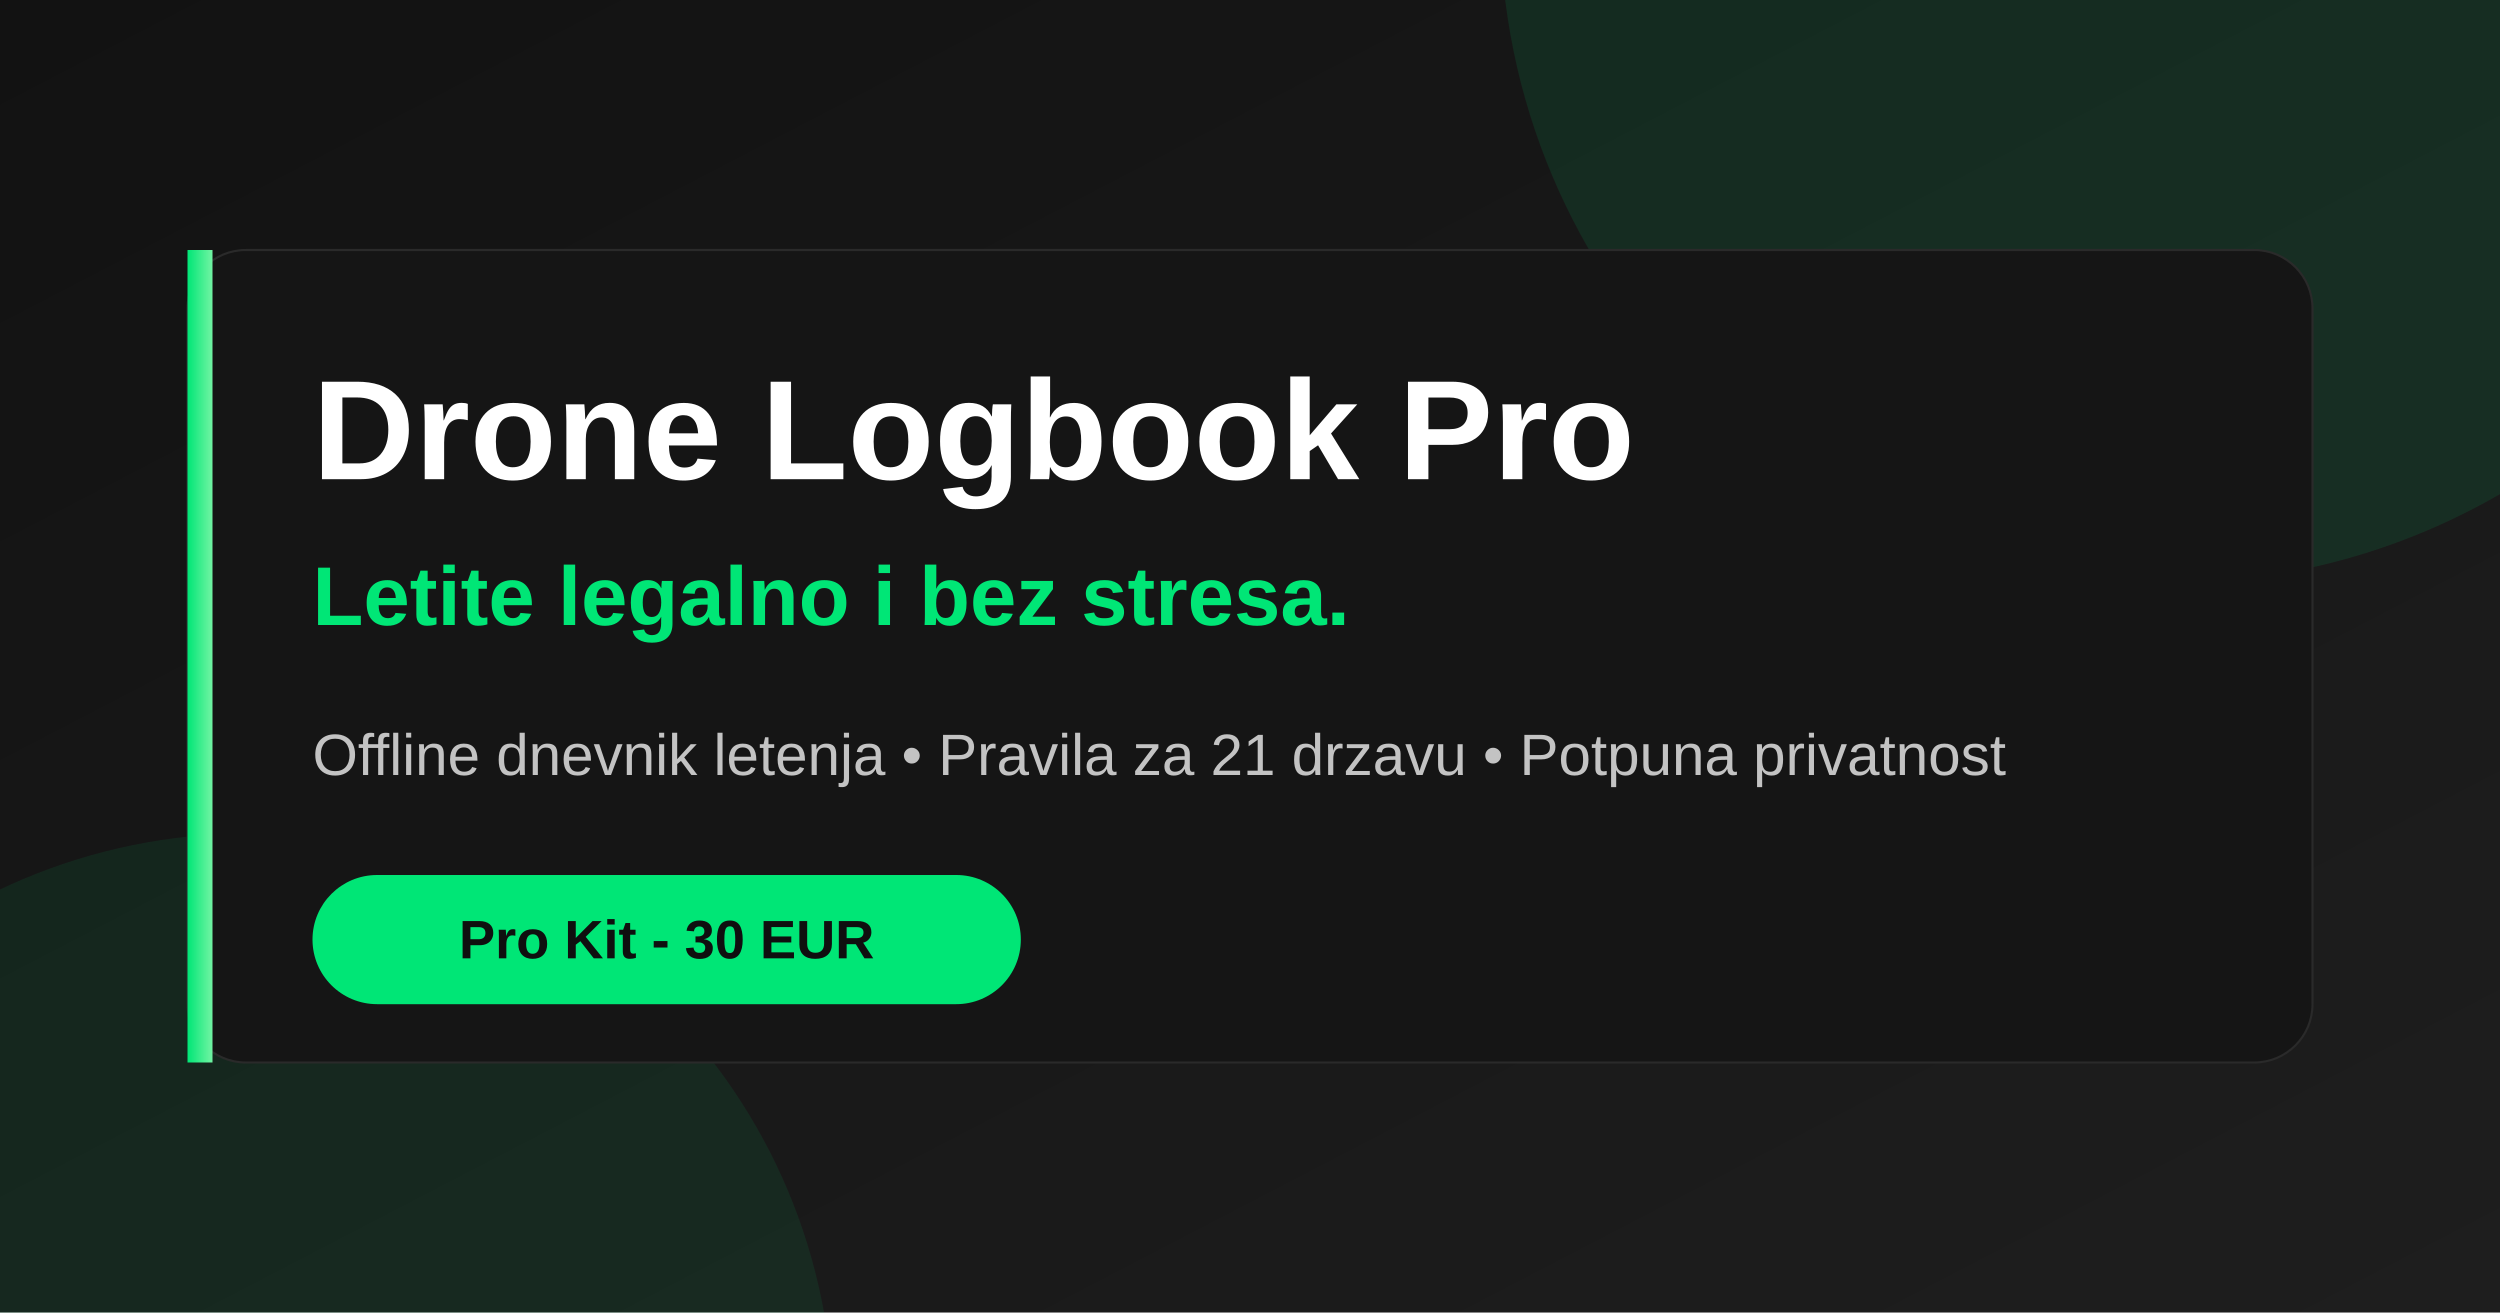
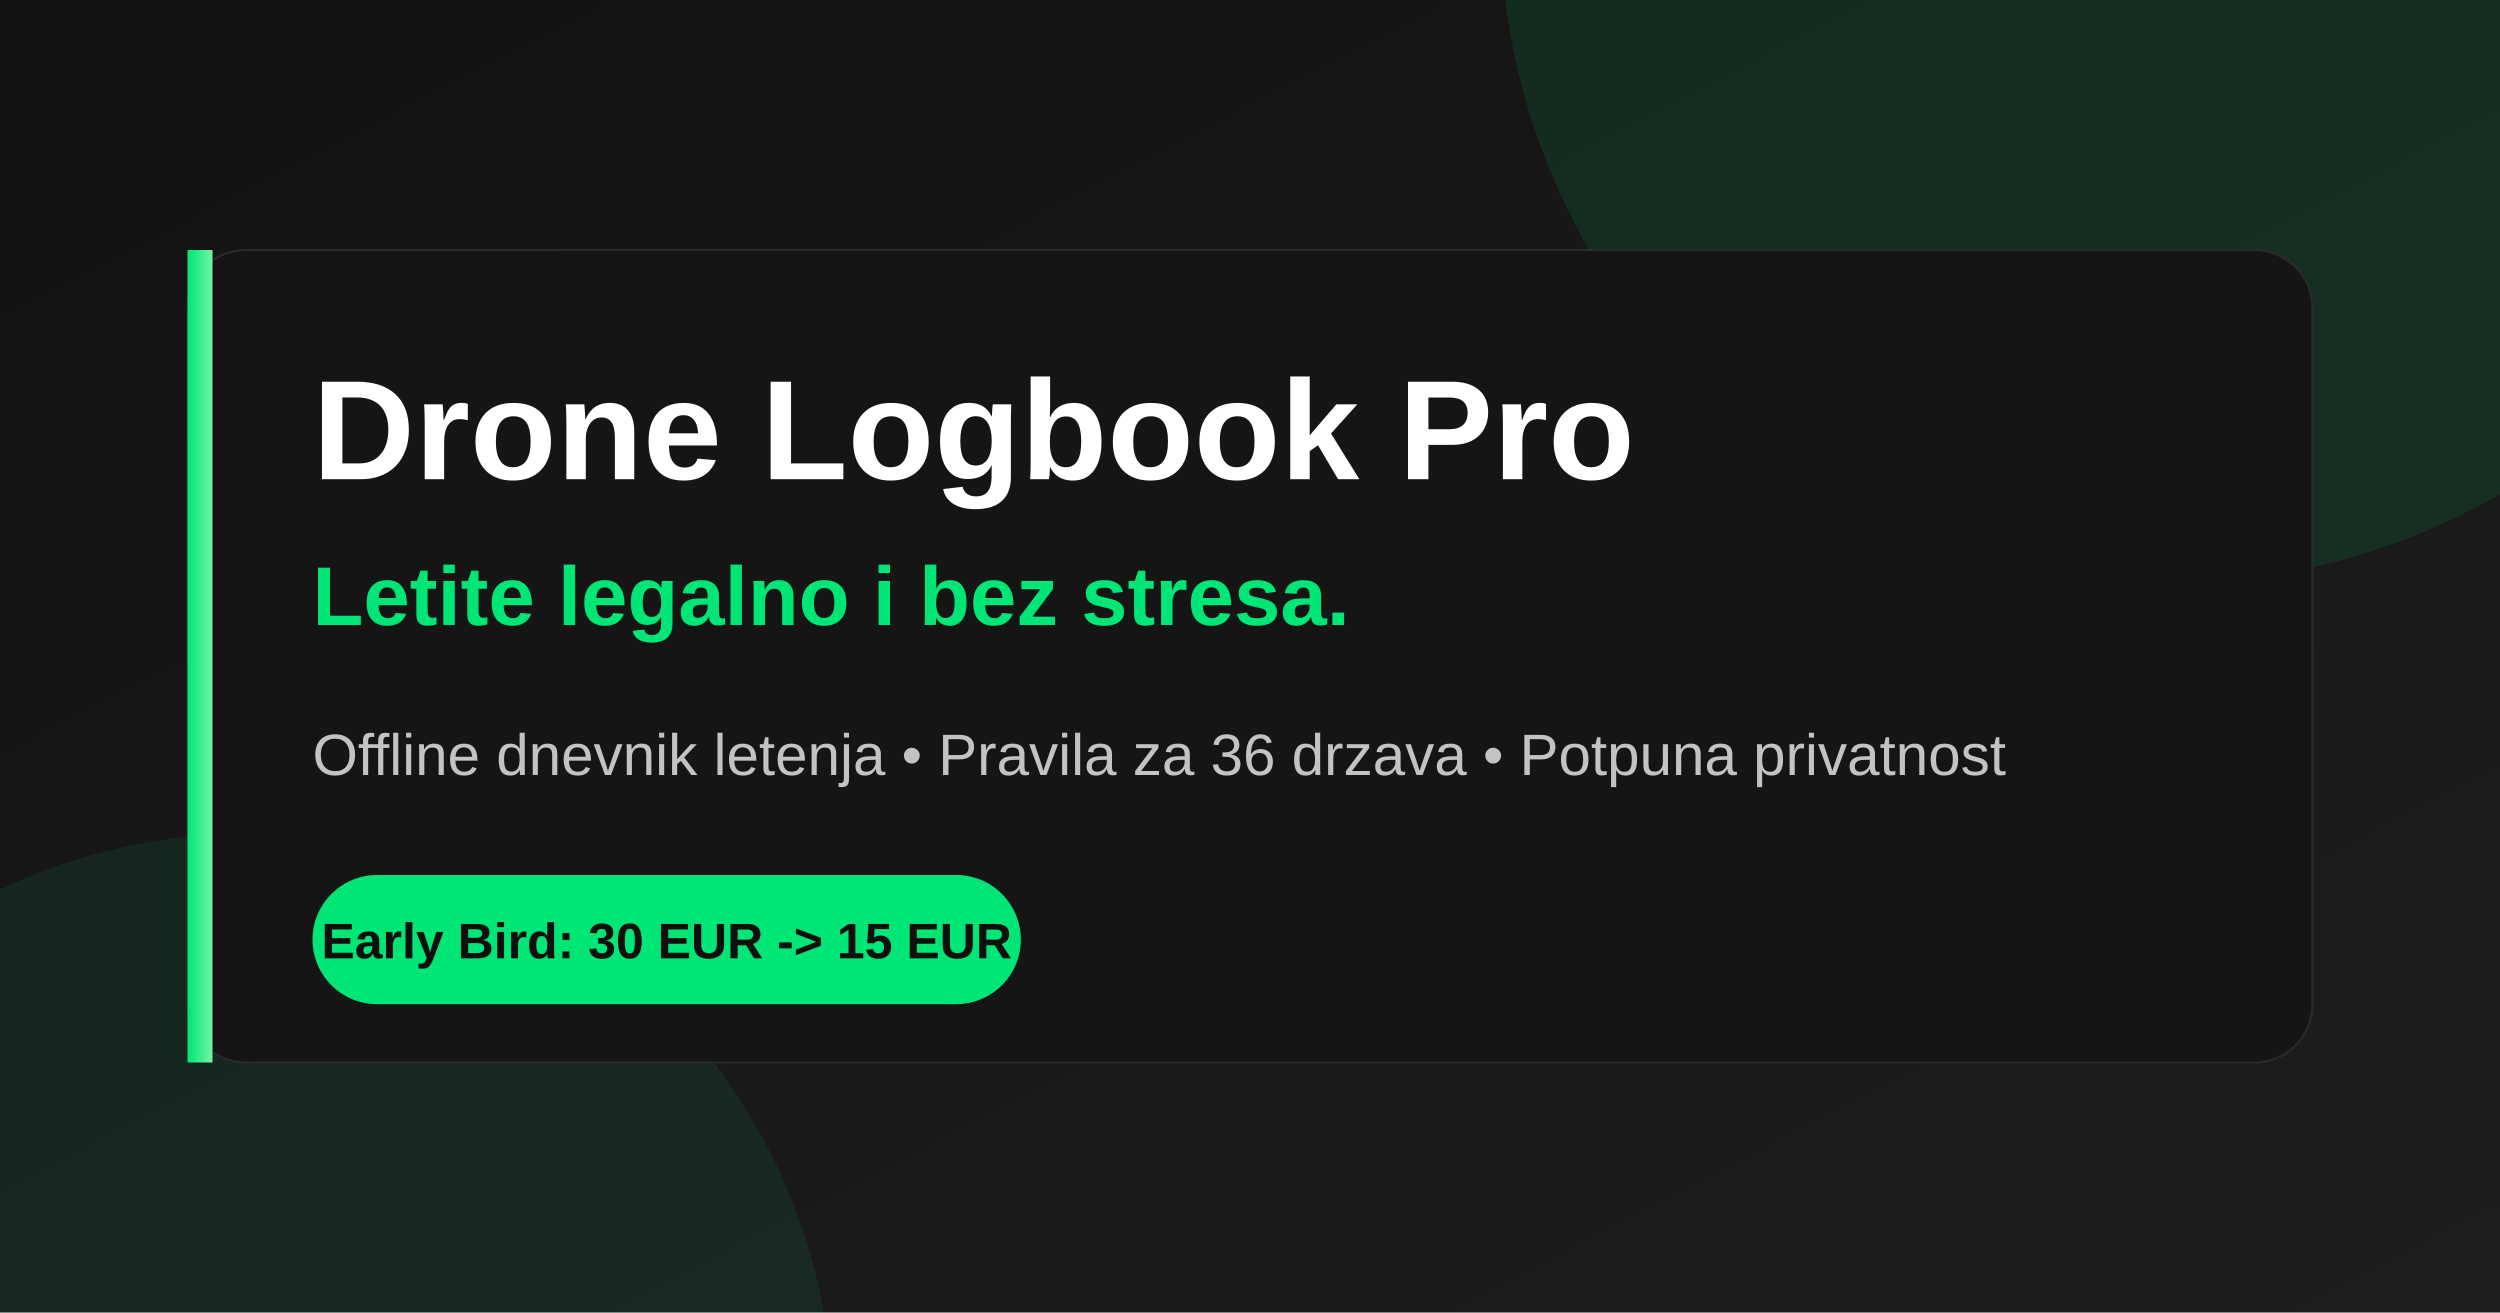
<svg xmlns="http://www.w3.org/2000/svg" width="1200" height="630" viewBox="0 0 1200 630" role="img" aria-labelledby="title desc">
  <defs>
    <linearGradient id="bg" x1="0" y1="0" x2="1" y2="1">
      <stop offset="0%" stop-color="#121212" />
      <stop offset="100%" stop-color="#1e1e1e" />
    </linearGradient>
    <linearGradient id="accent" x1="0" y1="0" x2="1" y2="0">
      <stop offset="0%" stop-color="#00e676" />
      <stop offset="100%" stop-color="#72f4a3" />
    </linearGradient>
  </defs>
  <rect width="1200" height="630" fill="url(#bg)" />
  <circle cx="1040" cy="-40" r="320" fill="#00e676" opacity="0.10" />
  <circle cx="120" cy="680" r="280" fill="#00e676" opacity="0.08" />
  <rect x="90" y="120" width="1020" height="390" rx="28" fill="#151515" stroke="#2a2a2a" />
  <rect x="90" y="120" width="12" height="390" fill="url(#accent)" />
  <text x="150" y="230" fill="#ffffff" font-family="Segoe UI, Arial, sans-serif" font-size="68" font-weight="700">
    Drone Logbook Pro
  </text>
  <text x="150" y="300" fill="#00e676" font-family="Segoe UI, Arial, sans-serif" font-size="40" font-weight="700">
    Letite legalno i bez stresa.
  </text>
  <text x="150" y="372" fill="#c3c3c3" font-family="Segoe UI, Arial, sans-serif" font-size="28">
-     Offline dnevnik letenja • Pravila za 21 drzavu • Potpuna privatnost
+     Offline dnevnik letenja • Pravila za 36 drzava • Potpuna privatnost
  </text>
  <rect x="150" y="420" width="340" height="62" rx="31" fill="#00e676" />
-   <text x="320" y="460" fill="#0f0f0f" text-anchor="middle" font-family="Segoe UI, Arial, sans-serif" font-size="26" font-weight="700">
-     Pro Kit - 30 EUR
+   <text x="320" y="460" fill="#0f0f0f" text-anchor="middle" font-family="Segoe UI, Arial, sans-serif" font-size="24" font-weight="700">
+     Early Bird: 30 EUR -&gt; 15 EUR
  </text>
</svg>
